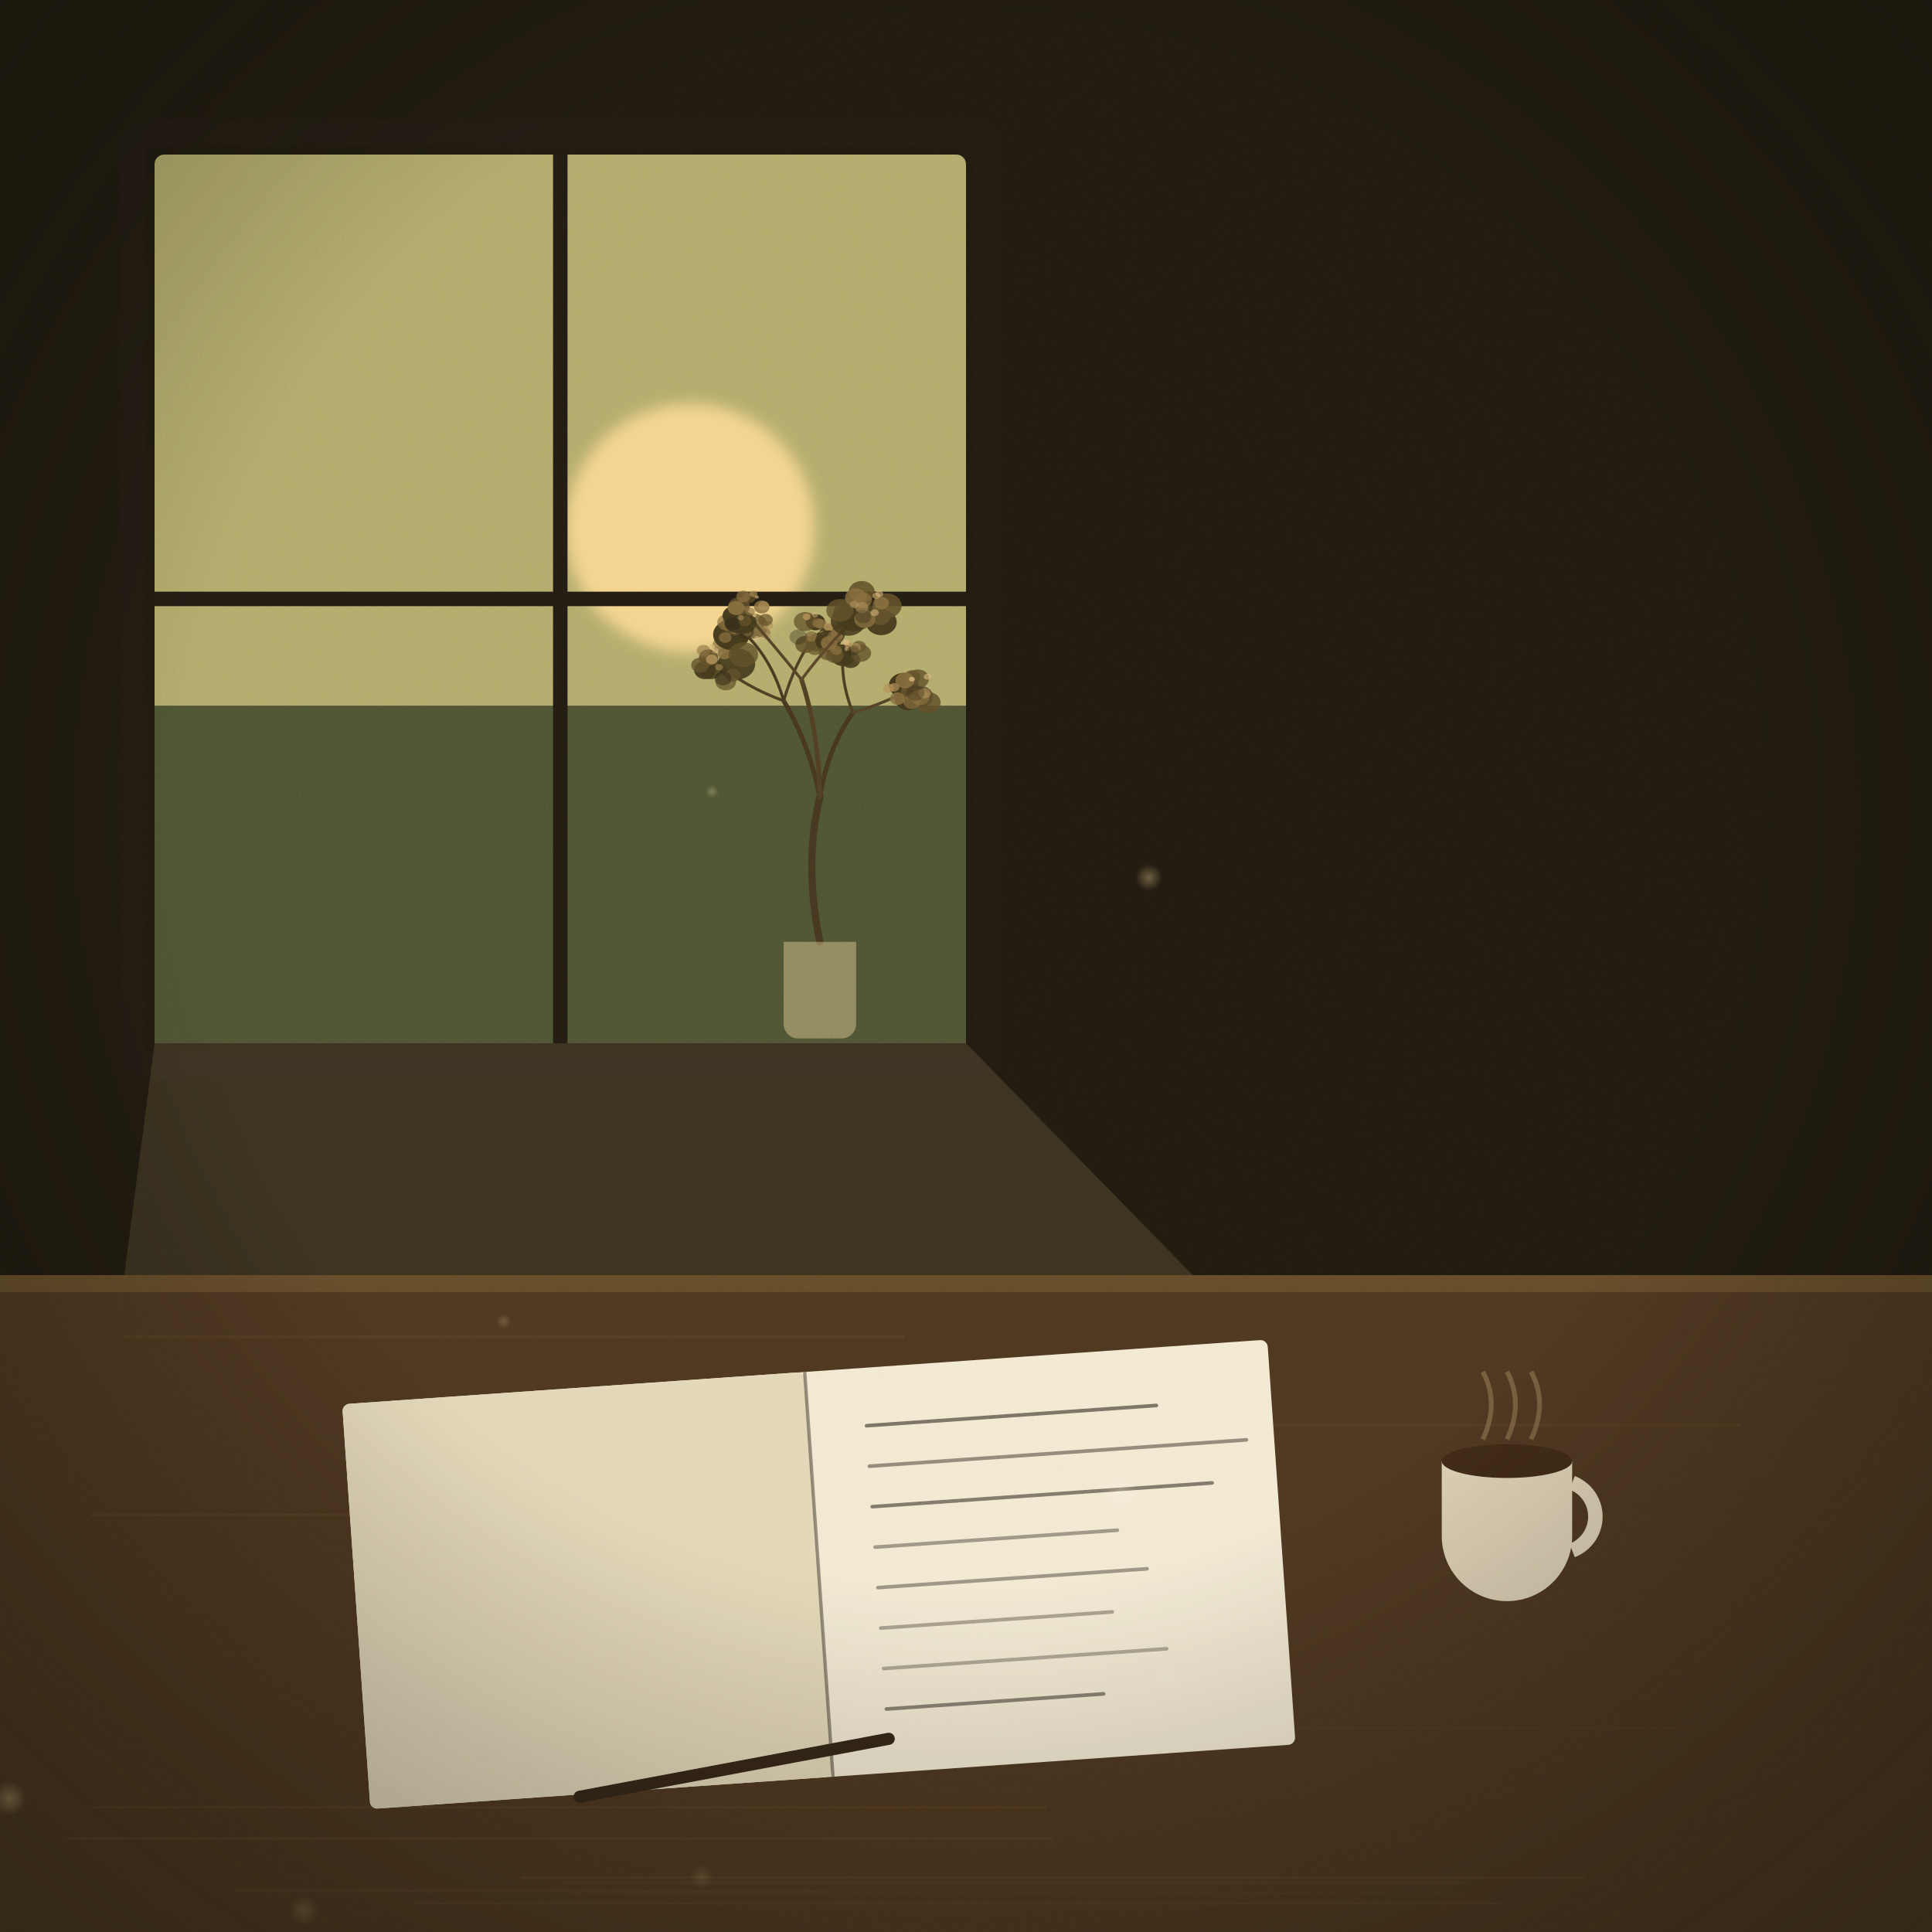
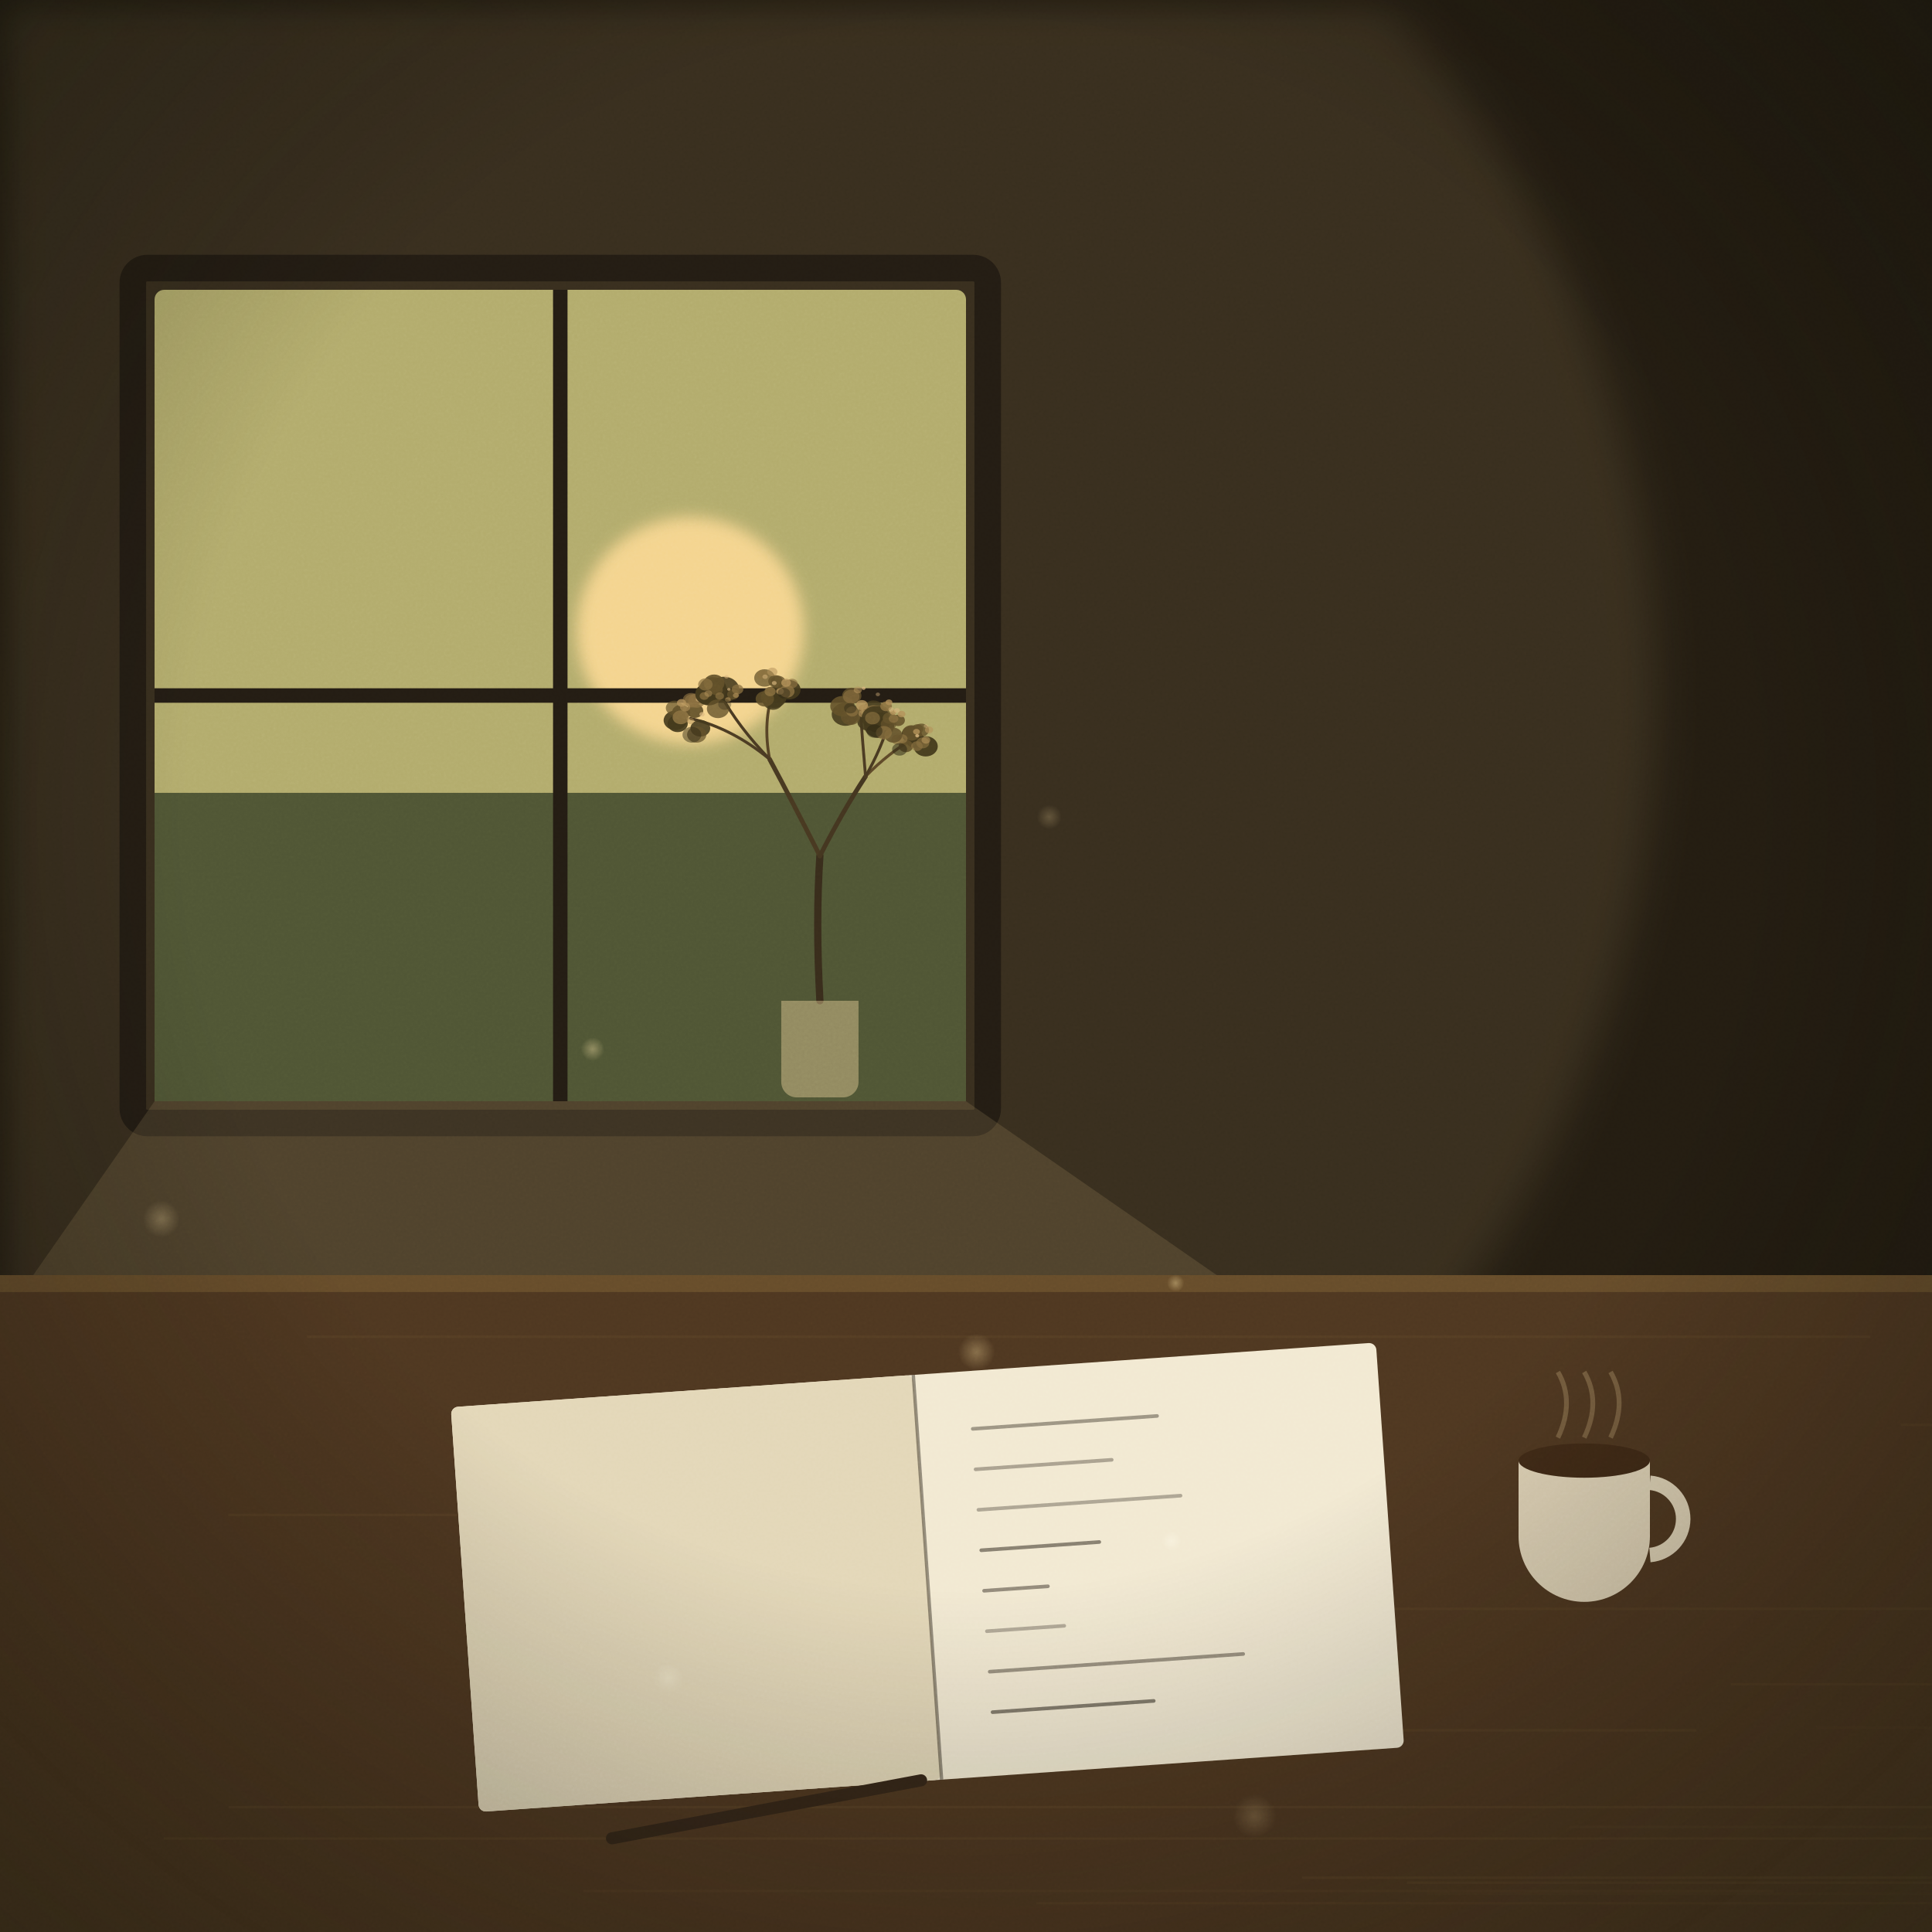
<svg xmlns="http://www.w3.org/2000/svg" viewBox="0 0 800 800" width="800" height="800" role="img">
  <defs>
    <linearGradient id="sky" x1="0" y1="0" x2="0.1" y2="1">
      <stop offset="0" stop-color="#2a2318" />
      <stop offset="0.45" stop-color="#6d5027" />
      <stop offset="1" stop-color="#d9a955" />
    </linearGradient>
    <radialGradient id="sunGlow" cx="0.26" cy="0.22" r="0.7">
      <stop offset="0" stop-color="#ffdb95" stop-opacity="0.92" />
      <stop offset="0.3" stop-color="#ffdb95" stop-opacity="0.42" />
      <stop offset="0.7" stop-color="#ffdb95" stop-opacity="0.1" />
      <stop offset="1" stop-color="#ffdb95" stop-opacity="0" />
    </radialGradient>
    <radialGradient id="glow" cx="0.5" cy="0.5" r="0.5">
      <stop offset="0" stop-color="#ffdb95" stop-opacity="0.85" />
      <stop offset="1" stop-color="#ffdb95" stop-opacity="0" />
    </radialGradient>
    <linearGradient id="shaft" x1="0" y1="0" x2="0" y2="1">
      <stop offset="0" stop-color="#ffdb95" stop-opacity="0.55" />
      <stop offset="1" stop-color="#ffdb95" stop-opacity="0" />
    </linearGradient>
    <linearGradient id="floor" x1="0" y1="0" x2="0" y2="1">
      <stop offset="0" stop-color="#413221" />
      <stop offset="1" stop-color="#241b11" />
    </linearGradient>
    <radialGradient id="vignette" cx="0.5" cy="0.42" r="0.8">
      <stop offset="0.5" stop-color="#000000" stop-opacity="0" />
      <stop offset="1" stop-color="#12160a" stop-opacity="0.5" />
    </radialGradient>
    <filter id="grain" x="0" y="0" width="100%" height="100%">
      <feTurbulence type="fractalNoise" baseFrequency="0.85" numOctaves="2" seed="11" result="noise" />
      <feColorMatrix in="noise" type="saturate" values="0" />
    </filter>
    <filter id="soften" x="-15%" y="-15%" width="130%" height="130%">
      <feGaussianBlur stdDeviation="9" />
    </filter>
    <filter id="softenSm" x="-15%" y="-15%" width="130%" height="130%">
      <feGaussianBlur stdDeviation="3" />
    </filter>
  </defs>
-   <rect width="800" height="800" fill="#221c11" />
-   <rect x="64" y="64" width="336" height="368" rx="4" fill="#b3ac6d" />
-   <rect x="64" y="292.2" width="336" height="139.8" fill="#505635" />
-   <circle cx="285.8" cy="218.6" r="51.5" fill="#ffdb95" filter="url(#softenSm)" opacity=".85" />
-   <rect x="229" y="64" width="6" height="368" fill="#241d14" />
-   <rect x="64" y="245" width="336" height="6" fill="#241d14" />
-   <rect x="55" y="55" width="354" height="386" rx="6" fill="none" stroke="#241d14" stroke-width="11" />
-   <path d="M 64 432 L 400 432 L 760 800 L 16 800 Z" fill="#ffdb95" opacity=".12" />
+   <rect width="800" height="800" fill="#241d12" />
+   <ellipse cx="232" cy="288" rx="453.6" ry="436.8" fill="#ffdb95" opacity=".1" filter="url(#soften)" />
+   <rect x="64" y="120" width="336" height="336" rx="4" fill="#b3ac6d" />
+   <rect x="64" y="328.3" width="336" height="127.7" fill="#505635" />
+   <circle cx="285.8" cy="261.1" r="47" fill="#ffdb95" filter="url(#softenSm)" opacity=".85" />
+   <rect x="229" y="120" width="6" height="336" fill="#241d14" />
+   <rect x="64" y="285" width="336" height="6" fill="#241d14" />
+   <rect x="55" y="111" width="354" height="354" rx="6" fill="none" stroke="#241d14" stroke-width="11" />
+   <path d="M 64 456 L 400 456 L 896 800 L -176 800 Z" fill="#ffdb95" opacity=".12" />
  <rect x="0" y="528" width="800" height="272" fill="#4f3821" />
  <rect x="0" y="528" width="800" height="7" fill="#7a5f33" opacity=".55" />
-   <path d="M 161.9 716.5 h 148.9" stroke="#7a5f33" stroke-width="1" opacity=".18" />
-   <path d="M 300.8 715.4 h 400.1" stroke="#7a5f33" stroke-width="1" opacity=".08" />
-   <path d="M 50.8 553.5 h 323.7" stroke="#7a5f33" stroke-width="1" opacity=".17" />
-   <path d="M 314.8 590 h 405.9" stroke="#7a5f33" stroke-width="1" opacity=".16" />
-   <path d="M 215.7 777.5 h 440.2" stroke="#7a5f33" stroke-width="1" opacity=".21" />
-   <path d="M 171.6 788.1 h 449.6" stroke="#7a5f33" stroke-width="1" opacity=".15" />
-   <path d="M 27.1 761.3 h 409" stroke="#7a5f33" stroke-width="1" opacity=".19" />
-   <path d="M 233 779.6 h 374.1" stroke="#7a5f33" stroke-width="1" opacity=".18" />
-   <path d="M 37.8 627.3 h 226.8" stroke="#7a5f33" stroke-width="1" opacity=".17" />
-   <path d="M 96.6 783 h 246.5" stroke="#7a5f33" stroke-width="1" opacity=".14" />
-   <path d="M 207.9 666.2 h 221.5" stroke="#7a5f33" stroke-width="1" opacity=".16" />
-   <path d="M 37.9 748.3 h 395.6" stroke="#7a5f33" stroke-width="1" opacity=".21" />
-   <path d="M 236.3 784.1 h 370.5" stroke="#7a5f33" stroke-width="1" opacity=".08" />
-   <path d="M 12.9 807.5 h 181.3" stroke="#7a5f33" stroke-width="1" opacity=".11" />
-   <g transform="rotate(-4 336 608)">
-     <rect x="144" y="568" width="384" height="168" rx="3" fill="#f2e9d2" />
-     <rect x="144" y="568" width="192" height="168" rx="3" fill="#e3d7b8" />
-     <line x1="336" y1="568" x2="336" y2="736" stroke="#241d14" stroke-width="1.4" opacity=".45" />
-     <line x1="360" y1="592" x2="480.3" y2="592" stroke="#241d14" stroke-width="1.5" opacity=".57" stroke-linecap="round" />
-     <line x1="360" y1="608.8" x2="516.5" y2="608.8" stroke="#241d14" stroke-width="1.5" opacity=".46" stroke-linecap="round" />
-     <line x1="360" y1="625.6" x2="501.1" y2="625.6" stroke="#241d14" stroke-width="1.5" opacity=".54" stroke-linecap="round" />
-     <line x1="360" y1="642.4" x2="460.6" y2="642.4" stroke="#241d14" stroke-width="1.5" opacity=".4" stroke-linecap="round" />
-     <line x1="360" y1="659.2" x2="471.7" y2="659.2" stroke="#241d14" stroke-width="1.5" opacity=".41" stroke-linecap="round" />
-     <line x1="360" y1="676" x2="456.1" y2="676" stroke="#241d14" stroke-width="1.5" opacity=".35" stroke-linecap="round" />
-     <line x1="360" y1="692.8" x2="477.5" y2="692.8" stroke="#241d14" stroke-width="1.5" opacity=".33" stroke-linecap="round" />
-     <line x1="360" y1="709.6" x2="450.2" y2="709.6" stroke="#241d14" stroke-width="1.5" opacity=".51" stroke-linecap="round" />
-   </g>
-   <path d="M 240 744 l 128 -24" stroke="#362719" stroke-width="5" stroke-linecap="round" />
-   <path d="M 597 605 h 54 v 31 a 27 27 0 0 1 -54 0 Z" fill="#ddd0b4" />
-   <path d="M 651 614 a 15 15 0 0 1 0 28" fill="none" stroke="#ddd0b4" stroke-width="6" />
-   <ellipse cx="624" cy="605" rx="27" ry="7" fill="#412b17" />
-   <path d="M 614 596 q 7 -15 0 -28" stroke="#ffe3a8" stroke-width="2" fill="none" opacity=".22" />
-   <path d="M 624 596 q 7 -15 0 -28" stroke="#ffe3a8" stroke-width="2" fill="none" opacity=".22" />
-   <path d="M 634 596 q 7 -15 0 -28" stroke="#ffe3a8" stroke-width="2" fill="none" opacity=".22" />
-   <path d="M 339.5 390 Q 332.8 357.7 339.5 330" stroke="#473821" stroke-width="3" stroke-linecap="round" fill="none" />
-   <path d="M 339.5 330 Q 334.7 307.1 324.5 290.2" stroke="#483821" stroke-width="1.9" stroke-linecap="round" fill="none" />
-   <path d="M 324.5 290.2 Q 308.6 284.4 297.7 275.1" stroke="#513f24" stroke-width="1.2" stroke-linecap="round" fill="none" />
-   <g transform="scale(1 .84)">
-     <circle cx="294.2" cy="329.6" r="5.2" fill="#43391c" opacity=".85" />
-     <circle cx="305" cy="327.3" r="7.7" fill="#43391c" opacity=".91" />
-     <circle cx="291.9" cy="330.3" r="4.5" fill="#43391c" opacity=".92" />
-     <circle cx="303.4" cy="332.9" r="3.2" fill="#63512a" opacity=".74" />
-     <circle cx="289.9" cy="327.9" r="3.7" fill="#63512a" opacity=".8" />
-     <circle cx="300.5" cy="336" r="4.3" fill="#63512a" opacity=".73" />
-     <circle cx="293.4" cy="324.1" r="4" fill="#63512a" opacity=".89" />
-     <circle cx="300" cy="322.2" r="2.8" fill="#8a7040" opacity=".88" />
-     <circle cx="291.3" cy="320.7" r="2.8" fill="#8a7040" opacity=".6" />
-     <circle cx="300.5" cy="317.9" r="3.8" fill="#8a7040" opacity=".79" />
-     <circle cx="298.6" cy="318" r="3.6" fill="#8a7040" opacity=".69" />
-     <circle cx="294.7" cy="325.1" r="2.4" fill="#b39159" opacity=".81" />
-     <circle cx="298.7" cy="317.2" r="2.5" fill="#b39159" opacity=".52" />
-     <circle cx="297.8" cy="328.9" r="1.6" fill="#b39159" opacity=".51" />
-     <circle cx="296.2" cy="320.7" r="1.4" fill="#dcb87f" opacity=".46" />
-     <circle cx="294.8" cy="318.7" r="1.2" fill="#dcb87f" opacity=".73" />
-     <circle cx="299.4" cy="334.4" r="3.5" fill="#2c2614" opacity=".5" />
-   </g>
-   <path d="M 324.5 290.2 Q 329.2 274.1 337.6 262.7" stroke="#503f24" stroke-width="1.2" stroke-linecap="round" fill="none" />
-   <g transform="scale(1 .84)">
-     <circle cx="337.7" cy="306.7" r="4" fill="#43391c" opacity="1" />
-     <circle cx="340.9" cy="315" r="3.8" fill="#43391c" opacity=".96" />
-     <circle cx="344.5" cy="312.7" r="5.3" fill="#43391c" opacity=".93" />
-     <circle cx="337.4" cy="319.7" r="3.2" fill="#63512a" opacity=".71" />
-     <circle cx="337.8" cy="316.9" r="4.2" fill="#63512a" opacity=".82" />
-     <circle cx="333.5" cy="317.7" r="4.2" fill="#63512a" opacity=".84" />
-     <circle cx="333.4" cy="306.4" r="4.7" fill="#63512a" opacity=".74" />
-     <circle cx="338.8" cy="307.2" r="2.4" fill="#8a7040" opacity=".73" />
-     <circle cx="339.9" cy="307.6" r="2.4" fill="#8a7040" opacity=".7" />
-     <circle cx="335.9" cy="313.7" r="2.5" fill="#8a7040" opacity=".82" />
-     <circle cx="343.6" cy="313.7" r="3.4" fill="#8a7040" opacity=".81" />
-     <circle cx="334" cy="304.1" r="1.6" fill="#b39159" opacity=".84" />
-     <circle cx="345.2" cy="308.2" r="1.6" fill="#b39159" opacity=".58" />
-     <circle cx="343.2" cy="309" r="2.1" fill="#b39159" opacity=".82" />
-     <circle cx="340.5" cy="312.1" r="1.1" fill="#dcb87f" opacity=".73" />
-     <circle cx="337.5" cy="303.1" r="1.3" fill="#dcb87f" opacity=".45" />
-     <circle cx="330.6" cy="314" r="3.7" fill="#2c2614" opacity=".35" />
-   </g>
-   <path d="M 324.5 290.2 Q 319.8 273.7 309.2 263.1" stroke="#4a3a22" stroke-width="1.2" stroke-linecap="round" fill="none" />
-   <g transform="scale(1 .84)">
-     <circle cx="307" cy="311.2" r="4.7" fill="#43391c" opacity=".9" />
-     <circle cx="306.4" cy="309.7" r="5.6" fill="#43391c" opacity=".89" />
-     <circle cx="302.8" cy="312.9" r="7.5" fill="#43391c" opacity=".98" />
-     <circle cx="311.9" cy="308.6" r="6.1" fill="#63512a" opacity=".74" />
-     <circle cx="304.5" cy="307.7" r="5.4" fill="#63512a" opacity=".9" />
-     <circle cx="307.8" cy="322.7" r="6.1" fill="#63512a" opacity=".79" />
-     <circle cx="305.8" cy="305.9" r="5.8" fill="#63512a" opacity=".92" />
-     <circle cx="316.5" cy="311.8" r="2.5" fill="#8a7040" opacity=".7" />
-     <circle cx="307.7" cy="309" r="2.5" fill="#8a7040" opacity=".77" />
-     <circle cx="301" cy="306.8" r="4" fill="#8a7040" opacity=".7" />
-     <circle cx="300.3" cy="314.3" r="2.6" fill="#8a7040" opacity=".71" />
-     <circle cx="318.1" cy="308.3" r="2.1" fill="#b39159" opacity=".68" />
-     <circle cx="309.7" cy="312.1" r="1.6" fill="#b39159" opacity=".56" />
-     <circle cx="317.8" cy="313.9" r="1.6" fill="#b39159" opacity=".62" />
-     <circle cx="313.4" cy="314.5" r="1" fill="#dcb87f" opacity=".53" />
-     <circle cx="304.1" cy="311.1" r="1.3" fill="#dcb87f" opacity=".43" />
-     <circle cx="308.9" cy="311.5" r="3.4" fill="#2c2614" opacity=".38" />
-   </g>
-   <path d="M 339.5 330 Q 342.8 309.7 353.2 295.1" stroke="#473720" stroke-width="1.9" stroke-linecap="round" fill="none" />
-   <path d="M 353.2 295.1 Q 347.6 281.4 349.3 268.4" stroke="#4d3d23" stroke-width="1.2" stroke-linecap="round" fill="none" />
-   <g transform="scale(1 .84)">
-     <circle cx="349" cy="323" r="5.3" fill="#43391c" opacity=".94" />
-     <circle cx="342.9" cy="316" r="5.3" fill="#43391c" opacity=".9" />
-     <circle cx="352.2" cy="325.3" r="4" fill="#43391c" opacity=".88" />
-     <circle cx="355.7" cy="318.8" r="2.9" fill="#63512a" opacity=".74" />
-     <circle cx="342.8" cy="321.7" r="3.8" fill="#63512a" opacity=".75" />
-     <circle cx="356.5" cy="322" r="4.2" fill="#63512a" opacity=".79" />
-     <circle cx="345.6" cy="323.1" r="3.7" fill="#63512a" opacity=".85" />
-     <circle cx="343.3" cy="317" r="3.4" fill="#8a7040" opacity=".83" />
-     <circle cx="346.7" cy="312.5" r="2.7" fill="#8a7040" opacity=".73" />
-     <circle cx="345.9" cy="313.8" r="3.2" fill="#8a7040" opacity=".62" />
-     <circle cx="346.3" cy="320.5" r="2.3" fill="#8a7040" opacity=".71" />
-     <circle cx="351.2" cy="317.9" r="1.5" fill="#b39159" opacity=".74" />
-     <circle cx="354.2" cy="319.2" r="2.3" fill="#b39159" opacity=".52" />
-     <circle cx="348.4" cy="310.7" r="1.6" fill="#b39159" opacity=".57" />
-     <circle cx="350.4" cy="316.6" r="1.4" fill="#dcb87f" opacity=".76" />
-     <circle cx="350.7" cy="319.9" r="1" fill="#dcb87f" opacity=".56" />
-     <circle cx="353.2" cy="320.7" r="2.5" fill="#2c2614" opacity=".31" />
-   </g>
-   <path d="M 353.2 295.1 Q 365.7 291.3 375.2 286.3" stroke="#554326" stroke-width="1.2" stroke-linecap="round" fill="none" />
-   <g transform="scale(1 .84)">
-     <circle cx="381.1" cy="343.5" r="5.3" fill="#43391c" opacity=".86" />
-     <circle cx="376.1" cy="344.5" r="5.6" fill="#43391c" opacity="1" />
-     <circle cx="374.2" cy="337.8" r="6.1" fill="#43391c" opacity="1" />
-     <circle cx="377.1" cy="341.1" r="4.1" fill="#63512a" opacity=".94" />
-     <circle cx="384.3" cy="346.3" r="5.2" fill="#63512a" opacity=".84" />
-     <circle cx="380.1" cy="334.6" r="4.6" fill="#63512a" opacity=".82" />
-     <circle cx="377.7" cy="333.8" r="3.4" fill="#63512a" opacity=".84" />
-     <circle cx="371.6" cy="344.4" r="3.1" fill="#8a7040" opacity=".85" />
-     <circle cx="374.7" cy="335.4" r="3.9" fill="#8a7040" opacity=".84" />
-     <circle cx="380.9" cy="343.7" r="3.9" fill="#8a7040" opacity=".63" />
-     <circle cx="377.5" cy="346" r="3.5" fill="#8a7040" opacity=".64" />
-     <circle cx="370.3" cy="338.8" r="2.1" fill="#b39159" opacity=".67" />
-     <circle cx="367.9" cy="339.3" r="2.3" fill="#b39159" opacity=".65" />
-     <circle cx="382.8" cy="341.7" r="2.6" fill="#b39159" opacity=".6" />
-     <circle cx="377.6" cy="334.8" r="1.2" fill="#dcb87f" opacity=".75" />
-     <circle cx="384" cy="333.6" r="1.5" fill="#dcb87f" opacity=".58" />
-     <circle cx="379" cy="341.6" r="3.8" fill="#2c2614" opacity=".32" />
-   </g>
-   <path d="M 339.5 330 Q 339 303 331.9 281.4" stroke="#524024" stroke-width="1.9" stroke-linecap="round" fill="none" />
-   <path d="M 331.9 281.4 Q 319.5 266 308.8 253.9" stroke="#574426" stroke-width="1.2" stroke-linecap="round" fill="none" />
-   <g transform="scale(1 .84)">
-     <circle cx="308" cy="307" r="5.3" fill="#43391c" opacity=".87" />
-     <circle cx="304" cy="303.5" r="4.8" fill="#43391c" opacity=".98" />
-     <circle cx="305.6" cy="306.6" r="5.6" fill="#43391c" opacity=".96" />
-     <circle cx="308.3" cy="306" r="2.8" fill="#63512a" opacity=".77" />
-     <circle cx="317" cy="305.6" r="3" fill="#63512a" opacity=".72" />
-     <circle cx="310.2" cy="294.5" r="2.7" fill="#63512a" opacity=".72" />
-     <circle cx="306" cy="298.9" r="4.5" fill="#63512a" opacity=".82" />
-     <circle cx="307.8" cy="294" r="2.9" fill="#8a7040" opacity=".7" />
-     <circle cx="315.4" cy="299.2" r="3.2" fill="#8a7040" opacity=".84" />
-     <circle cx="310.6" cy="301.5" r="2" fill="#8a7040" opacity=".63" />
-     <circle cx="304.8" cy="299.7" r="3.5" fill="#8a7040" opacity=".86" />
-     <circle cx="306.7" cy="304.5" r="1.3" fill="#b39159" opacity=".52" />
-     <circle cx="316.2" cy="298.7" r="2.3" fill="#b39159" opacity=".57" />
-     <circle cx="312" cy="292.7" r="1.6" fill="#b39159" opacity=".62" />
-     <circle cx="313.4" cy="294.3" r="0.8" fill="#dcb87f" opacity=".63" />
-     <circle cx="312.4" cy="303.4" r="0.8" fill="#dcb87f" opacity=".71" />
-     <circle cx="303.3" cy="307.6" r="3.3" fill="#2c2614" opacity=".46" />
-   </g>
-   <path d="M 331.9 281.4 Q 344.6 264.4 357.8 252.8" stroke="#5c4828" stroke-width="1.2" stroke-linecap="round" fill="none" />
-   <g transform="scale(1 .84)">
-     <circle cx="353.6" cy="302.6" r="8.5" fill="#43391c" opacity=".89" />
-     <circle cx="351.2" cy="306.2" r="7.2" fill="#43391c" opacity=".86" />
-     <circle cx="364.9" cy="306.7" r="6.4" fill="#43391c" opacity=".94" />
-     <circle cx="356.8" cy="291.8" r="5.4" fill="#63512a" opacity=".89" />
-     <circle cx="347.8" cy="300.9" r="5.6" fill="#63512a" opacity=".8" />
-     <circle cx="367.2" cy="298.6" r="6.1" fill="#63512a" opacity=".9" />
-     <circle cx="364.6" cy="303.9" r="4.2" fill="#63512a" opacity=".92" />
-     <circle cx="354.4" cy="294.6" r="4.5" fill="#8a7040" opacity=".76" />
-     <circle cx="358.1" cy="305.2" r="4.4" fill="#8a7040" opacity=".76" />
-     <circle cx="365" cy="297.3" r="3.1" fill="#8a7040" opacity=".84" />
-     <circle cx="357.3" cy="295.8" r="3.8" fill="#8a7040" opacity=".71" />
-     <circle cx="356.9" cy="299.5" r="2.7" fill="#b39159" opacity=".58" />
-     <circle cx="353.7" cy="298" r="1.8" fill="#b39159" opacity=".57" />
-     <circle cx="362.9" cy="293.7" r="1.6" fill="#b39159" opacity=".79" />
-     <circle cx="364.1" cy="292.7" r="1.6" fill="#dcb87f" opacity=".59" />
-     <circle cx="362.2" cy="302" r="1.7" fill="#dcb87f" opacity=".56" />
-     <circle cx="357.5" cy="304" r="3.3" fill="#2c2614" opacity=".34" />
-   </g>
-   <path d="M 324.5 390 h 30 v 34 a 6 6 0 0 1 -6 6 h -18 a 6 6 0 0 1 -6 -6 Z" fill="#ffe3a8" opacity=".38" />
+   <path d="M 404.7 716.5 h 297.8" stroke="#7a5f33" stroke-width="1" opacity=".16" />
+   <path d="M 752.1 715.4 h 800.3" stroke="#7a5f33" stroke-width="1" opacity=".07" />
+   <path d="M 127.1 553.5 h 647.4" stroke="#7a5f33" stroke-width="1" opacity=".15" />
+   <path d="M 787.1 590 h 811.9" stroke="#7a5f33" stroke-width="1" opacity=".14" />
+   <path d="M 539.2 777.5 h 880.3" stroke="#7a5f33" stroke-width="1" opacity=".19" />
+   <path d="M 429.1 788.1 h 899.2" stroke="#7a5f33" stroke-width="1" opacity=".14" />
+   <path d="M 67.8 761.3 h 818.1" stroke="#7a5f33" stroke-width="1" opacity=".17" />
+   <path d="M 582.6 779.6 h 748.3" stroke="#7a5f33" stroke-width="1" opacity=".16" />
+   <path d="M 94.5 627.3 h 453.6" stroke="#7a5f33" stroke-width="1" opacity=".16" />
+   <path d="M 241.6 783 h 493" stroke="#7a5f33" stroke-width="1" opacity=".12" />
+   <path d="M 519.9 666.2 h 443.1" stroke="#7a5f33" stroke-width="1" opacity=".14" />
+   <path d="M 94.7 748.3 h 791.1" stroke="#7a5f33" stroke-width="1" opacity=".19" />
+   <path d="M 590.7 784.1 h 741" stroke="#7a5f33" stroke-width="1" opacity=".07" />
+   <path d="M 32.3 807.5 h 362.5" stroke="#7a5f33" stroke-width="1" opacity=".1" />
+   <path d="M 716.7 697.4 h 933.6" stroke="#7a5f33" stroke-width="1" opacity=".14" />
+   <path d="M 649.8 756.5 h 514.5" stroke="#7a5f33" stroke-width="1" opacity=".11" />
+   <g transform="rotate(-4 400 652)">
+     <rect x="192" y="568" width="384" height="168" rx="3" fill="#f2e9d2" />
+     <rect x="192" y="568" width="192" height="168" rx="3" fill="#e3d7b8" />
+     <line x1="384" y1="568" x2="384" y2="736" stroke="#241d14" stroke-width="1.4" opacity=".45" />
+     <line x1="407" y1="592" x2="483.5" y2="592" stroke="#241d14" stroke-width="1.5" opacity=".41" stroke-linecap="round" />
+     <line x1="407" y1="608.8" x2="463.5" y2="608.8" stroke="#241d14" stroke-width="1.5" opacity=".35" stroke-linecap="round" />
+     <line x1="407" y1="625.6" x2="490.9" y2="625.6" stroke="#241d14" stroke-width="1.5" opacity=".33" stroke-linecap="round" />
+     <line x1="407" y1="642.4" x2="456" y2="642.4" stroke="#241d14" stroke-width="1.5" opacity=".51" stroke-linecap="round" />
+     <line x1="407" y1="659.2" x2="433.5" y2="659.2" stroke="#241d14" stroke-width="1.5" opacity=".46" stroke-linecap="round" />
+     <line x1="407" y1="676" x2="439.1" y2="676" stroke="#241d14" stroke-width="1.5" opacity=".31" stroke-linecap="round" />
+     <line x1="407" y1="692.8" x2="512.2" y2="692.8" stroke="#241d14" stroke-width="1.5" opacity=".43" stroke-linecap="round" />
+     <line x1="407" y1="709.6" x2="473.9" y2="709.6" stroke="#241d14" stroke-width="1.5" opacity=".54" stroke-linecap="round" />
+   </g>
+   <path d="M 253.4 761.2 l 128 -24" stroke="#362719" stroke-width="5" stroke-linecap="round" />
+   <path d="M 628.8 604.8 h 54.4 v 31.3 a 27.2 27.2 0 0 1 -54.4 0 Z" fill="#ddd0b4" />
+   <path d="M 683.2 614 a 15 15 0 0 1 0 29.9" fill="none" stroke="#ddd0b4" stroke-width="6" />
+   <ellipse cx="656" cy="604.8" rx="27.2" ry="7.1" fill="#412b17" />
+   <path d="M 645.1 595.3 q 7.1 -15 0 -27.2" stroke="#ffe3a8" stroke-width="2" fill="none" opacity=".22" />
+   <path d="M 656 595.3 q 7.1 -15 0 -27.2" stroke="#ffe3a8" stroke-width="2" fill="none" opacity=".22" />
+   <path d="M 666.9 595.3 q 7.1 -15 0 -27.2" stroke="#ffe3a8" stroke-width="2" fill="none" opacity=".22" />
+   <path d="M 339.5 414.4 Q 337.7 381.4 339.5 354.4" stroke="#392d1c" stroke-width="3" stroke-linecap="round" fill="none" />
+   <path d="M 339.5 354.4 Q 328.3 332.3 318.7 314.4" stroke="#483921" stroke-width="1.9" stroke-linecap="round" fill="none" />
+   <path d="M 318.7 314.4 Q 303.1 301.5 285.9 297.5" stroke="#4c3c23" stroke-width="1.2" stroke-linecap="round" fill="none" />
+   <g transform="scale(1 .84)">
+     <circle cx="280.6" cy="356.7" r="4.2" fill="#43391c" opacity=".92" />
+     <circle cx="290" cy="359" r="4.1" fill="#43391c" opacity=".88" />
+     <circle cx="279.6" cy="355.1" r="4.8" fill="#43391c" opacity=".91" />
+     <circle cx="288.5" cy="362.1" r="4" fill="#63512a" opacity=".73" />
+     <circle cx="282" cy="351.1" r="3.7" fill="#63512a" opacity=".89" />
+     <circle cx="287.7" cy="350.4" r="3.5" fill="#63512a" opacity=".93" />
+     <circle cx="279.3" cy="349" r="3.6" fill="#63512a" opacity=".7" />
+     <circle cx="288.5" cy="345.4" r="3.5" fill="#8a7040" opacity=".79" />
+     <circle cx="286.7" cy="345.5" r="3.3" fill="#8a7040" opacity=".69" />
+     <circle cx="281.9" cy="353.6" r="3.4" fill="#8a7040" opacity=".87" />
+     <circle cx="286.2" cy="345.1" r="3.5" fill="#8a7040" opacity=".62" />
+     <circle cx="286" cy="355.5" r="1.5" fill="#b39159" opacity=".51" />
+     <circle cx="283.7" cy="348.6" r="2.1" fill="#b39159" opacity=".56" />
+     <circle cx="282.2" cy="346.5" r="1.9" fill="#b39159" opacity=".79" />
+     <circle cx="290.7" cy="352.1" r="1.1" fill="#dcb87f" opacity=".71" />
+     <circle cx="289.2" cy="344.8" r="1.1" fill="#dcb87f" opacity=".5" />
+     <circle cx="286.5" cy="362.2" r="3.9" fill="#2c2614" opacity=".47" />
+   </g>
+   <path d="M 318.7 314.4 Q 315.7 298.8 320.4 285.6" stroke="#574426" stroke-width="1.2" stroke-linecap="round" fill="none" />
+   <g transform="scale(1 .84)">
+     <circle cx="326.7" cy="340" r="4.8" fill="#43391c" opacity=".93" />
+     <circle cx="320.1" cy="345.8" r="4.1" fill="#43391c" opacity=".85" />
+     <circle cx="320.4" cy="343.7" r="5.3" fill="#43391c" opacity=".92" />
+     <circle cx="316.7" cy="344.5" r="3.8" fill="#63512a" opacity=".84" />
+     <circle cx="316.6" cy="334.2" r="4.3" fill="#63512a" opacity=".74" />
+     <circle cx="321.1" cy="335.8" r="3" fill="#63512a" opacity=".81" />
+     <circle cx="322.2" cy="336.2" r="3.1" fill="#63512a" opacity=".79" />
+     <circle cx="318.9" cy="340.9" r="2.3" fill="#8a7040" opacity=".82" />
+     <circle cx="325.9" cy="340.8" r="3.1" fill="#8a7040" opacity=".81" />
+     <circle cx="315.9" cy="332.5" r="2.3" fill="#8a7040" opacity=".89" />
+     <circle cx="328" cy="336.9" r="2.3" fill="#8a7040" opacity=".67" />
+     <circle cx="325.5" cy="336.6" r="2" fill="#b39159" opacity=".82" />
+     <circle cx="323" cy="340.8" r="1.6" fill="#b39159" opacity=".79" />
+     <circle cx="319.8" cy="331.2" r="2.1" fill="#b39159" opacity=".54" />
+     <circle cx="316.8" cy="333.6" r="1.1" fill="#dcb87f" opacity=".48" />
+     <circle cx="320.6" cy="336.7" r="1" fill="#dcb87f" opacity=".62" />
+     <circle cx="324.6" cy="341.7" r="2.6" fill="#2c2614" opacity=".46" />
+   </g>
+   <path d="M 318.7 314.4 Q 305.8 301.1 298.3 287.5" stroke="#4a3a22" stroke-width="1.2" stroke-linecap="round" fill="none" />
+   <g transform="scale(1 .84)">
+     <circle cx="293.5" cy="342.1" r="5.6" fill="#43391c" opacity=".98" />
+     <circle cx="299.8" cy="339.9" r="6.3" fill="#43391c" opacity=".88" />
+     <circle cx="295.2" cy="339.4" r="5.6" fill="#43391c" opacity=".97" />
+     <circle cx="297.3" cy="349.4" r="4.6" fill="#63512a" opacity=".79" />
+     <circle cx="295.7" cy="336.8" r="4.3" fill="#63512a" opacity=".92" />
+     <circle cx="303.6" cy="342.3" r="2.5" fill="#63512a" opacity=".78" />
+     <circle cx="296.7" cy="340.1" r="2.6" fill="#63512a" opacity=".84" />
+     <circle cx="292.1" cy="337.4" r="3" fill="#8a7040" opacity=".7" />
+     <circle cx="291.6" cy="343.1" r="1.9" fill="#8a7040" opacity=".71" />
+     <circle cx="305.4" cy="339.8" r="2.4" fill="#8a7040" opacity=".75" />
+     <circle cx="298" cy="343.1" r="1.8" fill="#8a7040" opacity=".65" />
+     <circle cx="304.7" cy="342.8" r="1.2" fill="#b39159" opacity=".62" />
+     <circle cx="301.4" cy="344.9" r="1.2" fill="#b39159" opacity=".62" />
+     <circle cx="293.3" cy="341.9" r="1.6" fill="#b39159" opacity=".53" />
+     <circle cx="300.8" cy="333.6" r="0.9" fill="#dcb87f" opacity=".53" />
+     <circle cx="301.8" cy="339.8" r="0.7" fill="#dcb87f" opacity=".62" />
+     <circle cx="300.1" cy="347.2" r="2.7" fill="#2c2614" opacity=".34" />
+   </g>
+   <path d="M 339.5 354.4 Q 349 335.8 358.4 321.5" stroke="#443620" stroke-width="1.9" stroke-linecap="round" fill="none" />
+   <path d="M 358.4 321.5 Q 357.1 306.2 356.2 293.6" stroke="#4c3c23" stroke-width="1.2" stroke-linecap="round" fill="none" />
+   <g transform="scale(1 .84)">
+     <circle cx="359.3" cy="355.8" r="4.3" fill="#43391c" opacity=".88" />
+     <circle cx="361.7" cy="349.6" r="4.3" fill="#43391c" opacity=".88" />
+     <circle cx="350.1" cy="352.1" r="5.7" fill="#43391c" opacity=".88" />
+     <circle cx="363.9" cy="352.2" r="4.6" fill="#63512a" opacity=".79" />
+     <circle cx="352.2" cy="353.4" r="4" fill="#63512a" opacity=".85" />
+     <circle cx="348.8" cy="348.1" r="5" fill="#63512a" opacity=".89" />
+     <circle cx="352.7" cy="343" r="4" fill="#63512a" opacity=".81" />
+     <circle cx="352.5" cy="343.4" r="3.4" fill="#8a7040" opacity=".62" />
+     <circle cx="352.9" cy="350.7" r="2.5" fill="#8a7040" opacity=".71" />
+     <circle cx="357.8" cy="349.6" r="2.4" fill="#8a7040" opacity=".81" />
+     <circle cx="361.6" cy="351.3" r="3.7" fill="#8a7040" opacity=".62" />
+     <circle cx="355.2" cy="340.1" r="1.7" fill="#b39159" opacity=".57" />
+     <circle cx="356.9" cy="347.6" r="2.5" fill="#b39159" opacity=".82" />
+     <circle cx="357.3" cy="351.8" r="1.8" fill="#b39159" opacity=".64" />
+     <circle cx="363.5" cy="342.3" r="0.9" fill="#dcb87f" opacity=".41" />
+     <circle cx="357.6" cy="339.3" r="0.8" fill="#dcb87f" opacity=".72" />
+     <circle cx="352.1" cy="349.1" r="2.6" fill="#2c2614" opacity=".42" />
+   </g>
+   <path d="M 358.4 321.5 Q 368.1 311.6 378.2 305.9" stroke="#5f4a29" stroke-width="1.2" stroke-linecap="round" fill="none" />
+   <g transform="scale(1 .84)">
+     <circle cx="377.5" cy="362.1" r="4.2" fill="#43391c" opacity="1" />
+     <circle cx="379" cy="364.8" r="3.9" fill="#43391c" opacity="1" />
+     <circle cx="383.3" cy="367.9" r="5" fill="#43391c" opacity=".94" />
+     <circle cx="381.5" cy="359.9" r="3.2" fill="#63512a" opacity=".82" />
+     <circle cx="379.9" cy="359.4" r="2.4" fill="#63512a" opacity=".84" />
+     <circle cx="375.1" cy="367.8" r="3" fill="#63512a" opacity=".91" />
+     <circle cx="377.4" cy="361.3" r="3.8" fill="#63512a" opacity=".9" />
+     <circle cx="382.1" cy="366.2" r="2.7" fill="#8a7040" opacity=".63" />
+     <circle cx="379.7" cy="367.8" r="2.4" fill="#8a7040" opacity=".64" />
+     <circle cx="373.6" cy="364.2" r="2.2" fill="#8a7040" opacity=".75" />
+     <circle cx="371.6" cy="364.6" r="2.5" fill="#8a7040" opacity=".72" />
+     <circle cx="383.4" cy="364.8" r="1.8" fill="#b39159" opacity=".6" />
+     <circle cx="379.5" cy="360.7" r="1.4" fill="#b39159" opacity=".8" />
+     <circle cx="384.7" cy="359.8" r="1.7" fill="#b39159" opacity=".66" />
+     <circle cx="383.4" cy="357.9" r="0.9" fill="#dcb87f" opacity=".44" />
+     <circle cx="379.8" cy="362.7" r="0.8" fill="#dcb87f" opacity=".8" />
+     <circle cx="372.5" cy="369.4" r="3.1" fill="#2c2614" opacity=".54" />
+   </g>
+   <path d="M 358.4 321.5 Q 365.1 309.7 368.1 298.9" stroke="#493a21" stroke-width="1.2" stroke-linecap="round" fill="none" />
+   <g transform="scale(1 .84)">
+     <circle cx="362.9" cy="357.1" r="3.9" fill="#43391c" opacity=".92" />
+     <circle cx="364" cy="357.5" r="6.3" fill="#43391c" opacity=".9" />
+     <circle cx="362.6" cy="353.9" r="5.8" fill="#43391c" opacity=".89" />
+     <circle cx="367.9" cy="357" r="3.2" fill="#63512a" opacity=".72" />
+     <circle cx="371.9" cy="355.1" r="2.8" fill="#63512a" opacity=".89" />
+     <circle cx="368.3" cy="354" r="2.8" fill="#63512a" opacity=".86" />
+     <circle cx="369.9" cy="362.4" r="3.7" fill="#63512a" opacity=".88" />
+     <circle cx="366.9" cy="348.2" r="2.4" fill="#8a7040" opacity=".89" />
+     <circle cx="361.3" cy="354" r="3.1" fill="#8a7040" opacity=".64" />
+     <circle cx="370" cy="354.3" r="2" fill="#8a7040" opacity=".76" />
+     <circle cx="366" cy="361.2" r="3.3" fill="#8a7040" opacity=".7" />
+     <circle cx="369.8" cy="351.1" r="1.3" fill="#b39159" opacity=".85" />
+     <circle cx="368.1" cy="346.2" r="1.4" fill="#b39159" opacity=".78" />
+     <circle cx="373.3" cy="352" r="1.6" fill="#b39159" opacity=".8" />
+     <circle cx="369" cy="349.7" r="1.1" fill="#dcb87f" opacity=".48" />
+     <circle cx="371.4" cy="350.2" r="1.2" fill="#dcb87f" opacity=".58" />
+     <circle cx="362.1" cy="360.4" r="3.3" fill="#2c2614" opacity=".52" />
+   </g>
+   <path d="M 323.5 414.4 h 32 v 33.6 a 6.4 6.4 0 0 1 -6.4 6.4 h -19.2 a 6.4 6.4 0 0 1 -6.4 -6.4 Z" fill="#ffe3a8" opacity=".38" />
  <g style="mix-blend-mode:screen">
-     <circle cx="290.7" cy="777" r="5.1" fill="url(#glow)" opacity=".16" />
-     <circle cx="464.1" cy="618.4" r="7.5" fill="url(#glow)" opacity=".33" />
-     <circle cx="482.7" cy="694.8" r="5.6" fill="url(#glow)" opacity=".28" />
-     <circle cx="294.8" cy="327.8" r="2.8" fill="url(#glow)" opacity=".31" />
-     <circle cx="125.8" cy="791.1" r="6.1" fill="url(#glow)" opacity=".21" />
-     <circle cx="475.7" cy="363.4" r="5.6" fill="url(#glow)" opacity=".4" />
-     <circle cx="-31.1" cy="690.1" r="7" fill="url(#glow)" opacity=".42" />
-     <circle cx="3.9" cy="744.7" r="7" fill="url(#glow)" opacity=".44" />
-     <circle cx="208.6" cy="547.1" r="3.2" fill="url(#glow)" opacity=".22" />
-     <circle cx="-18.1" cy="272.8" r="8.1" fill="url(#glow)" opacity=".28" />
+     <circle cx="519.5" cy="752" r="9" fill="url(#glow)" opacity=".24" />
+     <circle cx="486.8" cy="531.3" r="3.6" fill="url(#glow)" opacity=".43" />
+     <circle cx="66.8" cy="504.7" r="7.6" fill="url(#glow)" opacity=".33" />
+     <circle cx="-64.2" cy="352.4" r="8.7" fill="url(#glow)" opacity=".27" />
+     <circle cx="276.7" cy="694.8" r="6.2" fill="url(#glow)" opacity=".35" />
+     <circle cx="404.4" cy="559.8" r="7.6" fill="url(#glow)" opacity=".37" />
+     <circle cx="177.6" cy="832.3" r="6.4" fill="url(#glow)" opacity=".43" />
+     <circle cx="434.5" cy="338.3" r="5.1" fill="url(#glow)" opacity=".24" />
+     <circle cx="485.1" cy="638.1" r="4.1" fill="url(#glow)" opacity=".45" />
+     <circle cx="245.4" cy="434.4" r="4.9" fill="url(#glow)" opacity=".43" />
  </g>
  <rect width="800" height="800" fill="url(#vignette)" />
  <rect width="800" height="800" filter="url(#grain)" opacity=".09" style="mix-blend-mode:overlay" />
</svg>
